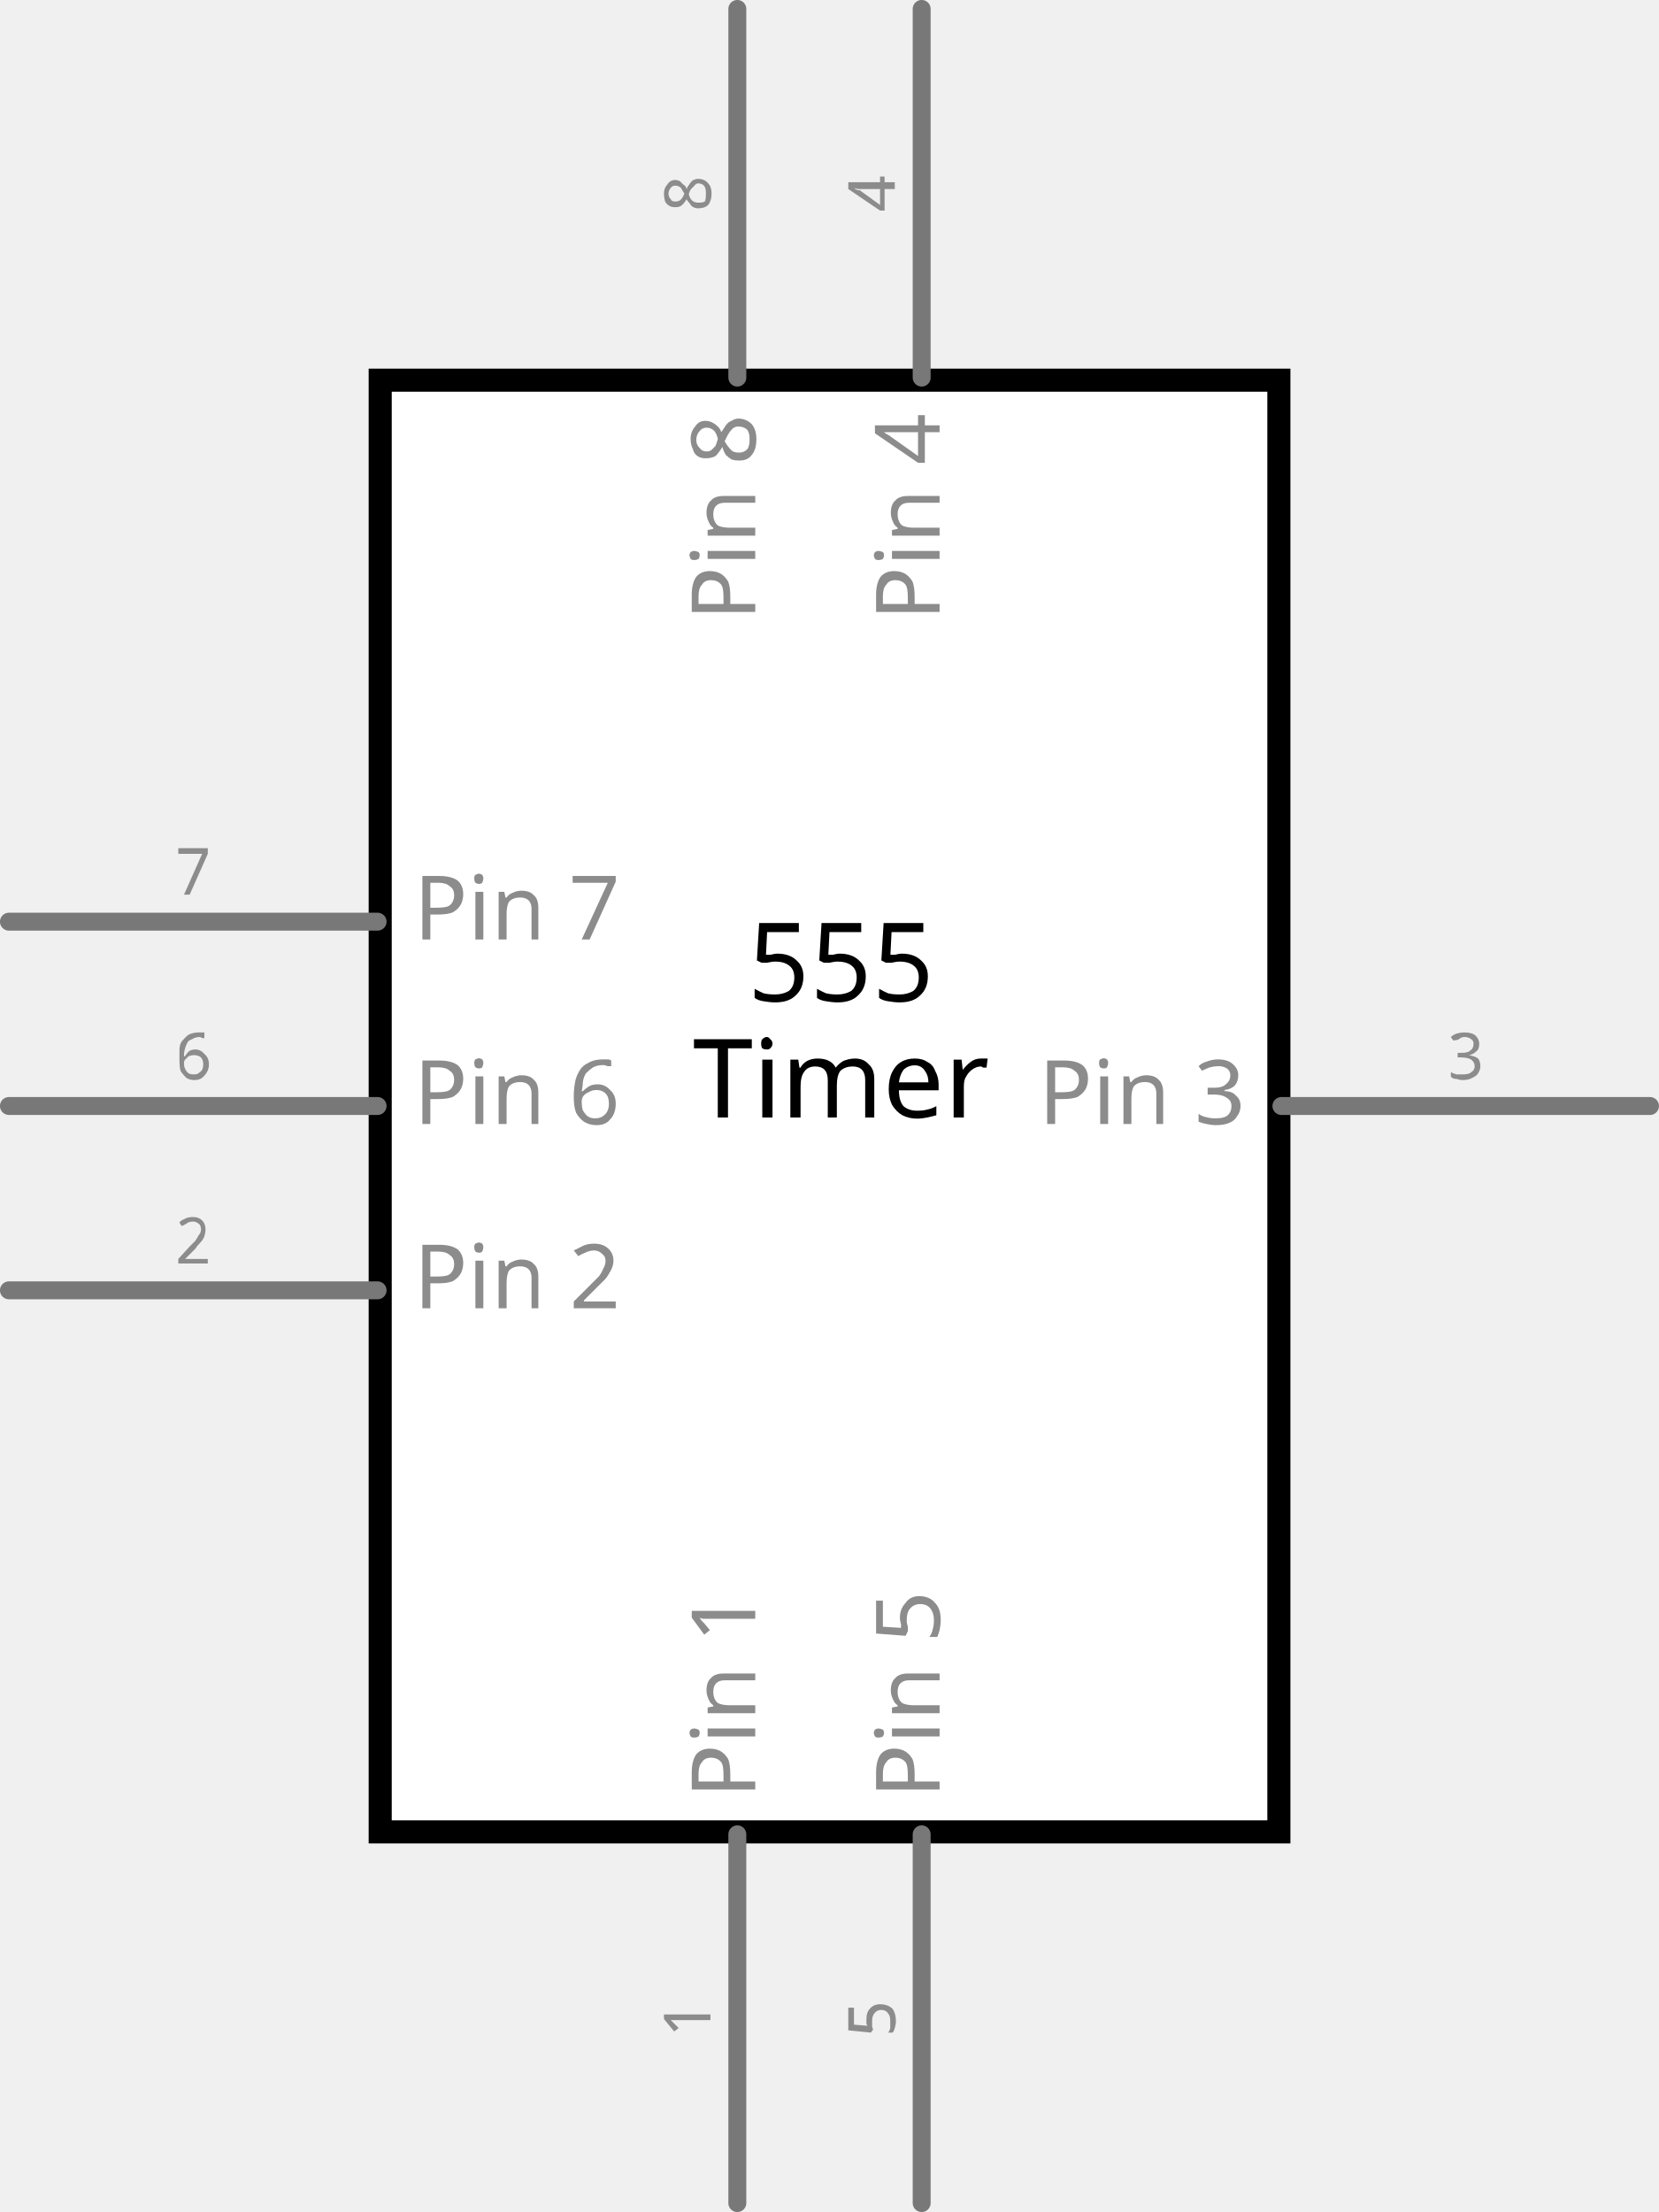
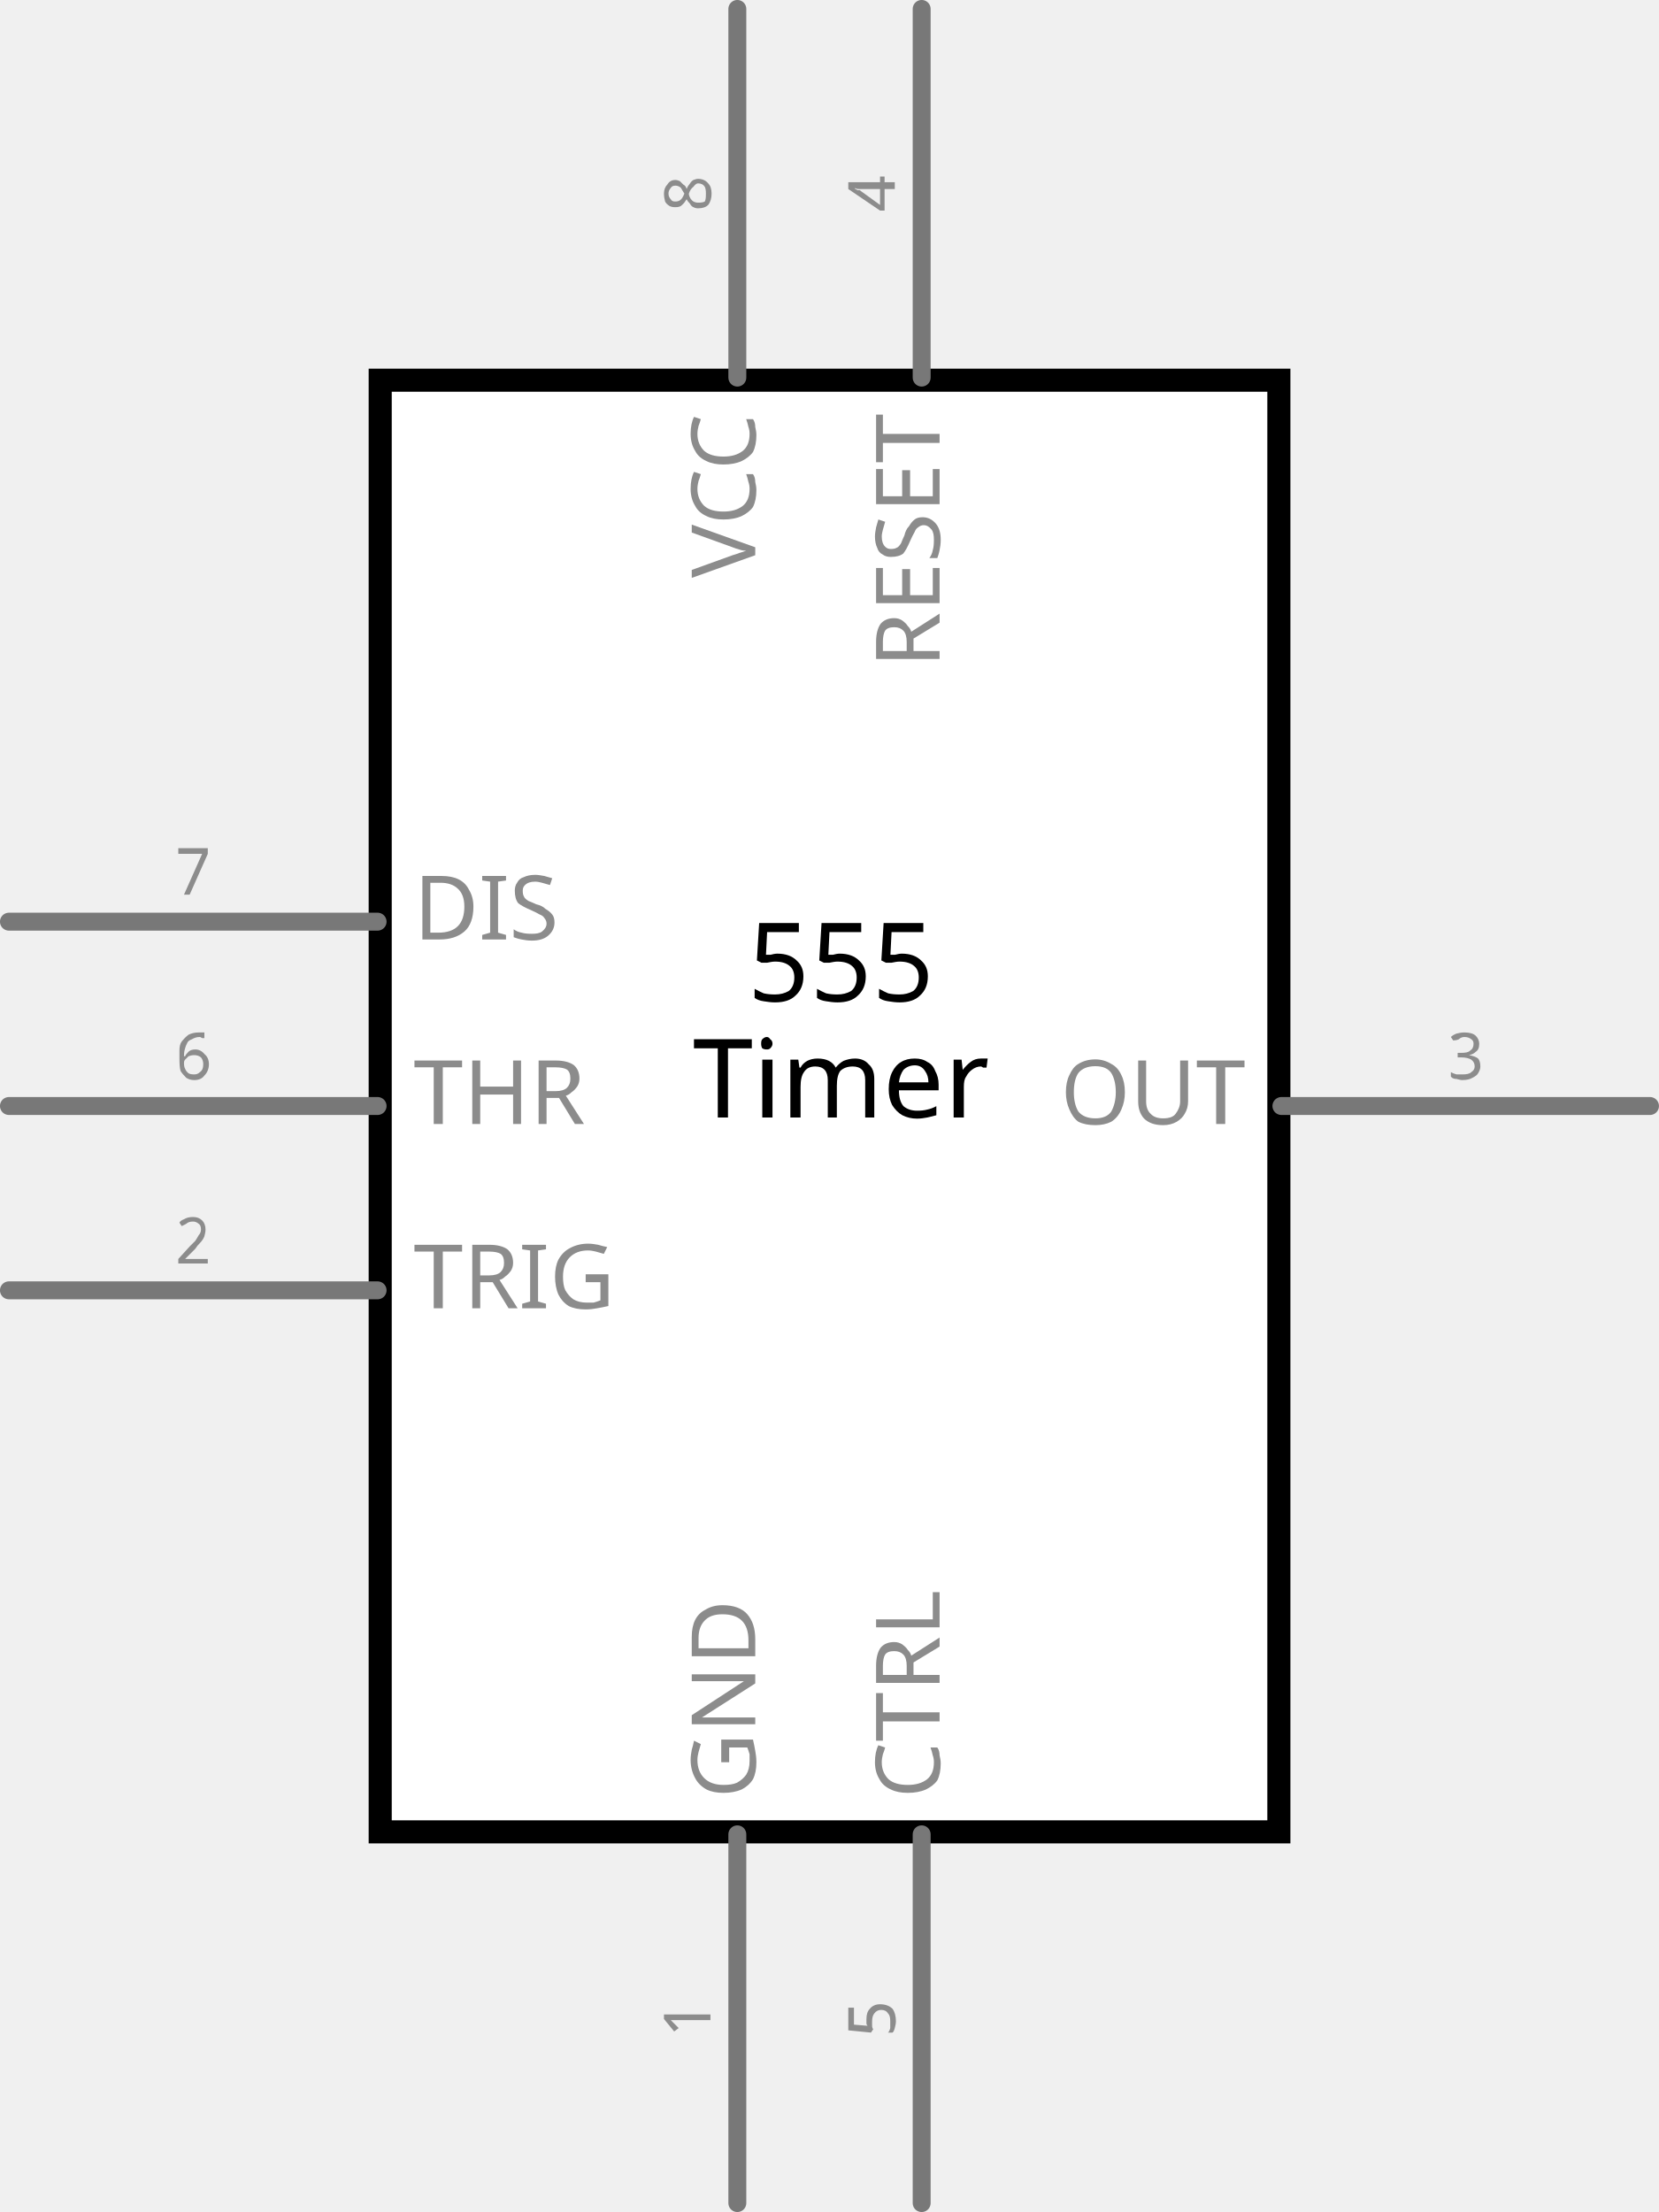
<svg xmlns="http://www.w3.org/2000/svg" version="1.2" baseProfile="tiny" x="0in" y="0in" width="0.9in" height="1.2in" viewBox="0 0 22.86 30.48">
  <g id="schematic">
    <rect class="interior rect" x="5.239" y="5.239" width="12.383" height="20.003" fill="#FFFFFF" stroke="#000000" stroke-width="0.318" stroke-linecap="round" />
    <line class="pin" x1="17.657" y1="15.24" x2="22.736" y2="15.24" fill="none" stroke="#787878" stroke-width="0.247" stroke-linecap="round" id="connector2pin" />
    <text class="text" font-family="'Droid Sans'" stroke="none" stroke-width="0" fill="#8c8c8c" font-size="0.882" x="20.197" y="14.87" text-anchor="middle">3</text>
-     <text class="text" font-family="'Droid Sans'" stroke="none" stroke-width="0" fill="#8c8c8c" font-size="1.235" x="17.163" y="15.487" text-anchor="end">Pin 3</text>
+     <text class="text" font-family="'Droid Sans'" stroke="none" stroke-width="0" fill="#8c8c8c" font-size="1.235" x="17.163" y="15.487" text-anchor="end">OUT</text>
    <rect class="terminal" x="22.736" y="15.117" width="0.247" height="0.247" fill="none" stroke="none" stroke-width="0" id="connector2terminal" />
    <line class="pin" x1="0.123" y1="12.7" x2="5.203" y2="12.7" fill="none" stroke="#787878" stroke-width="0.247" stroke-linecap="round" id="connector5pin" />
    <text class="text" font-family="'Droid Sans'" stroke="none" stroke-width="0" fill="#8c8c8c" font-size="0.882" x="2.663" y="12.33" text-anchor="middle">7</text>
-     <text class="text" font-family="'Droid Sans'" stroke="none" stroke-width="0" fill="#8c8c8c" font-size="1.235" x="5.697" y="12.947" text-anchor="start">Pin 7</text>
+     <text class="text" font-family="'Droid Sans'" stroke="none" stroke-width="0" fill="#8c8c8c" font-size="1.235" x="5.697" y="12.947" text-anchor="start">DIS</text>
    <rect class="terminal" x="-0.123" y="12.576" width="0.247" height="0.247" fill="none" stroke="none" stroke-width="0" id="connector5terminal" />
    <line class="pin" x1="0.123" y1="15.24" x2="5.203" y2="15.24" fill="none" stroke="#787878" stroke-width="0.247" stroke-linecap="round" id="connector6pin" />
    <text class="text" font-family="'Droid Sans'" stroke="none" stroke-width="0" fill="#8c8c8c" font-size="0.882" x="2.663" y="14.87" text-anchor="middle">6</text>
-     <text class="text" font-family="'Droid Sans'" stroke="none" stroke-width="0" fill="#8c8c8c" font-size="1.235" x="5.697" y="15.487" text-anchor="start">Pin 6</text>
+     <text class="text" font-family="'Droid Sans'" stroke="none" stroke-width="0" fill="#8c8c8c" font-size="1.235" x="5.697" y="15.487" text-anchor="start">THR</text>
    <rect class="terminal" x="-0.123" y="15.117" width="0.247" height="0.247" fill="none" stroke="none" stroke-width="0" id="connector6terminal" />
    <line class="pin" x1="0.123" y1="17.78" x2="5.203" y2="17.78" fill="none" stroke="#787878" stroke-width="0.247" stroke-linecap="round" id="connector1pin" />
    <text class="text" font-family="'Droid Sans'" stroke="none" stroke-width="0" fill="#8c8c8c" font-size="0.882" x="2.663" y="17.41" text-anchor="middle">2</text>
-     <text class="text" font-family="'Droid Sans'" stroke="none" stroke-width="0" fill="#8c8c8c" font-size="1.235" x="5.697" y="18.027" text-anchor="start">Pin 2</text>
+     <text class="text" font-family="'Droid Sans'" stroke="none" stroke-width="0" fill="#8c8c8c" font-size="1.235" x="5.697" y="18.027" text-anchor="start">TRIG</text>
    <rect class="terminal" x="-0.123" y="17.657" width="0.247" height="0.247" fill="none" stroke="none" stroke-width="0" id="connector1terminal" />
    <line class="pin" x1="10.16" y1="25.276" x2="10.16" y2="30.357" fill="none" stroke="#787878" stroke-width="0.247" stroke-linecap="round" id="connector0pin" />
    <g transform="translate(9.78958,27.8165)">
      <g transform="rotate(270)">
        <text class="text" font-family="'Droid Sans'" stroke="none" stroke-width="0" fill="#8c8c8c" font-size="0.882" x="0" y="0" text-anchor="middle">1</text>
      </g>
    </g>
    <g transform="translate(10.4069,24.7826)">
      <g transform="rotate(270)">
-         <text class="text" font-family="'Droid Sans'" stroke="none" stroke-width="0" fill="#8c8c8c" font-size="1.235" x="0" y="0" text-anchor="start">Pin 1</text>
+         <text class="text" font-family="'Droid Sans'" stroke="none" stroke-width="0" fill="#8c8c8c" font-size="1.235" x="0" y="0" text-anchor="start">GND</text>
      </g>
    </g>
    <rect class="terminal" x="10.037" y="30.357" width="0.247" height="0.247" fill="none" stroke="none" stroke-width="0" id="connector0terminal" />
    <line class="pin" x1="12.7" y1="25.276" x2="12.7" y2="30.357" fill="none" stroke="#787878" stroke-width="0.247" stroke-linecap="round" id="connector4pin" />
    <g transform="translate(12.3296,27.8165)">
      <g transform="rotate(270)">
        <text class="text" font-family="'Droid Sans'" stroke="none" stroke-width="0" fill="#8c8c8c" font-size="0.882" x="0" y="0" text-anchor="middle">5</text>
      </g>
    </g>
    <g transform="translate(12.9469,24.7826)">
      <g transform="rotate(270)">
-         <text class="text" font-family="'Droid Sans'" stroke="none" stroke-width="0" fill="#8c8c8c" font-size="1.235" x="0" y="0" text-anchor="start">Pin 5</text>
+         <text class="text" font-family="'Droid Sans'" stroke="none" stroke-width="0" fill="#8c8c8c" font-size="1.235" x="0" y="0" text-anchor="start">CTRL</text>
      </g>
    </g>
    <rect class="terminal" x="12.576" y="30.357" width="0.247" height="0.247" fill="none" stroke="none" stroke-width="0" id="connector4terminal" />
    <line class="pin" x1="10.16" y1="0.123" x2="10.16" y2="5.203" fill="none" stroke="#787878" stroke-width="0.247" stroke-linecap="round" id="connector7pin" />
    <g transform="translate(9.78958,2.66347)">
      <g transform="rotate(270)">
        <text class="text" font-family="'Droid Sans'" stroke="none" stroke-width="0" fill="#8c8c8c" font-size="0.882" x="0" y="0" text-anchor="middle">8</text>
      </g>
    </g>
    <g transform="translate(10.4069,5.69736)">
      <g transform="rotate(270)">
-         <text class="text" font-family="'Droid Sans'" stroke="none" stroke-width="0" fill="#8c8c8c" font-size="1.235" x="0" y="0" text-anchor="end">Pin 8</text>
+         <text class="text" font-family="'Droid Sans'" stroke="none" stroke-width="0" fill="#8c8c8c" font-size="1.235" x="0" y="0" text-anchor="end">VCC</text>
      </g>
    </g>
    <rect class="terminal" x="10.037" y="-0.123" width="0.247" height="0.247" fill="none" stroke="none" stroke-width="0" id="connector7terminal" />
    <line class="pin" x1="12.7" y1="0.123" x2="12.7" y2="5.203" fill="none" stroke="#787878" stroke-width="0.247" stroke-linecap="round" id="connector3pin" />
    <g transform="translate(12.3296,2.66347)">
      <g transform="rotate(270)">
        <text class="text" font-family="'Droid Sans'" stroke="none" stroke-width="0" fill="#8c8c8c" font-size="0.882" x="0" y="0" text-anchor="middle">4</text>
      </g>
    </g>
    <g transform="translate(12.9469,5.69736)">
      <g transform="rotate(270)">
-         <text class="text" font-family="'Droid Sans'" stroke="none" stroke-width="0" fill="#8c8c8c" font-size="1.235" x="0" y="0" text-anchor="end">Pin 4</text>
+         <text class="text" font-family="'Droid Sans'" stroke="none" stroke-width="0" fill="#8c8c8c" font-size="1.235" x="0" y="0" text-anchor="end">RESET</text>
      </g>
    </g>
    <rect class="terminal" x="12.576" y="-0.123" width="0.247" height="0.247" fill="none" stroke="none" stroke-width="0" id="connector3terminal" />
    <text class="text" id="label" font-family="'Droid Sans'" stroke="none" stroke-width="0" fill="#000000" font-size="1.499" x="11.589" y="13.799" text-anchor="middle">555</text>
    <text class="text" id="label" font-family="'Droid Sans'" stroke="none" stroke-width="0" fill="#000000" font-size="1.499" x="11.589" y="15.399" text-anchor="middle">Timer</text>
  </g>
</svg>
